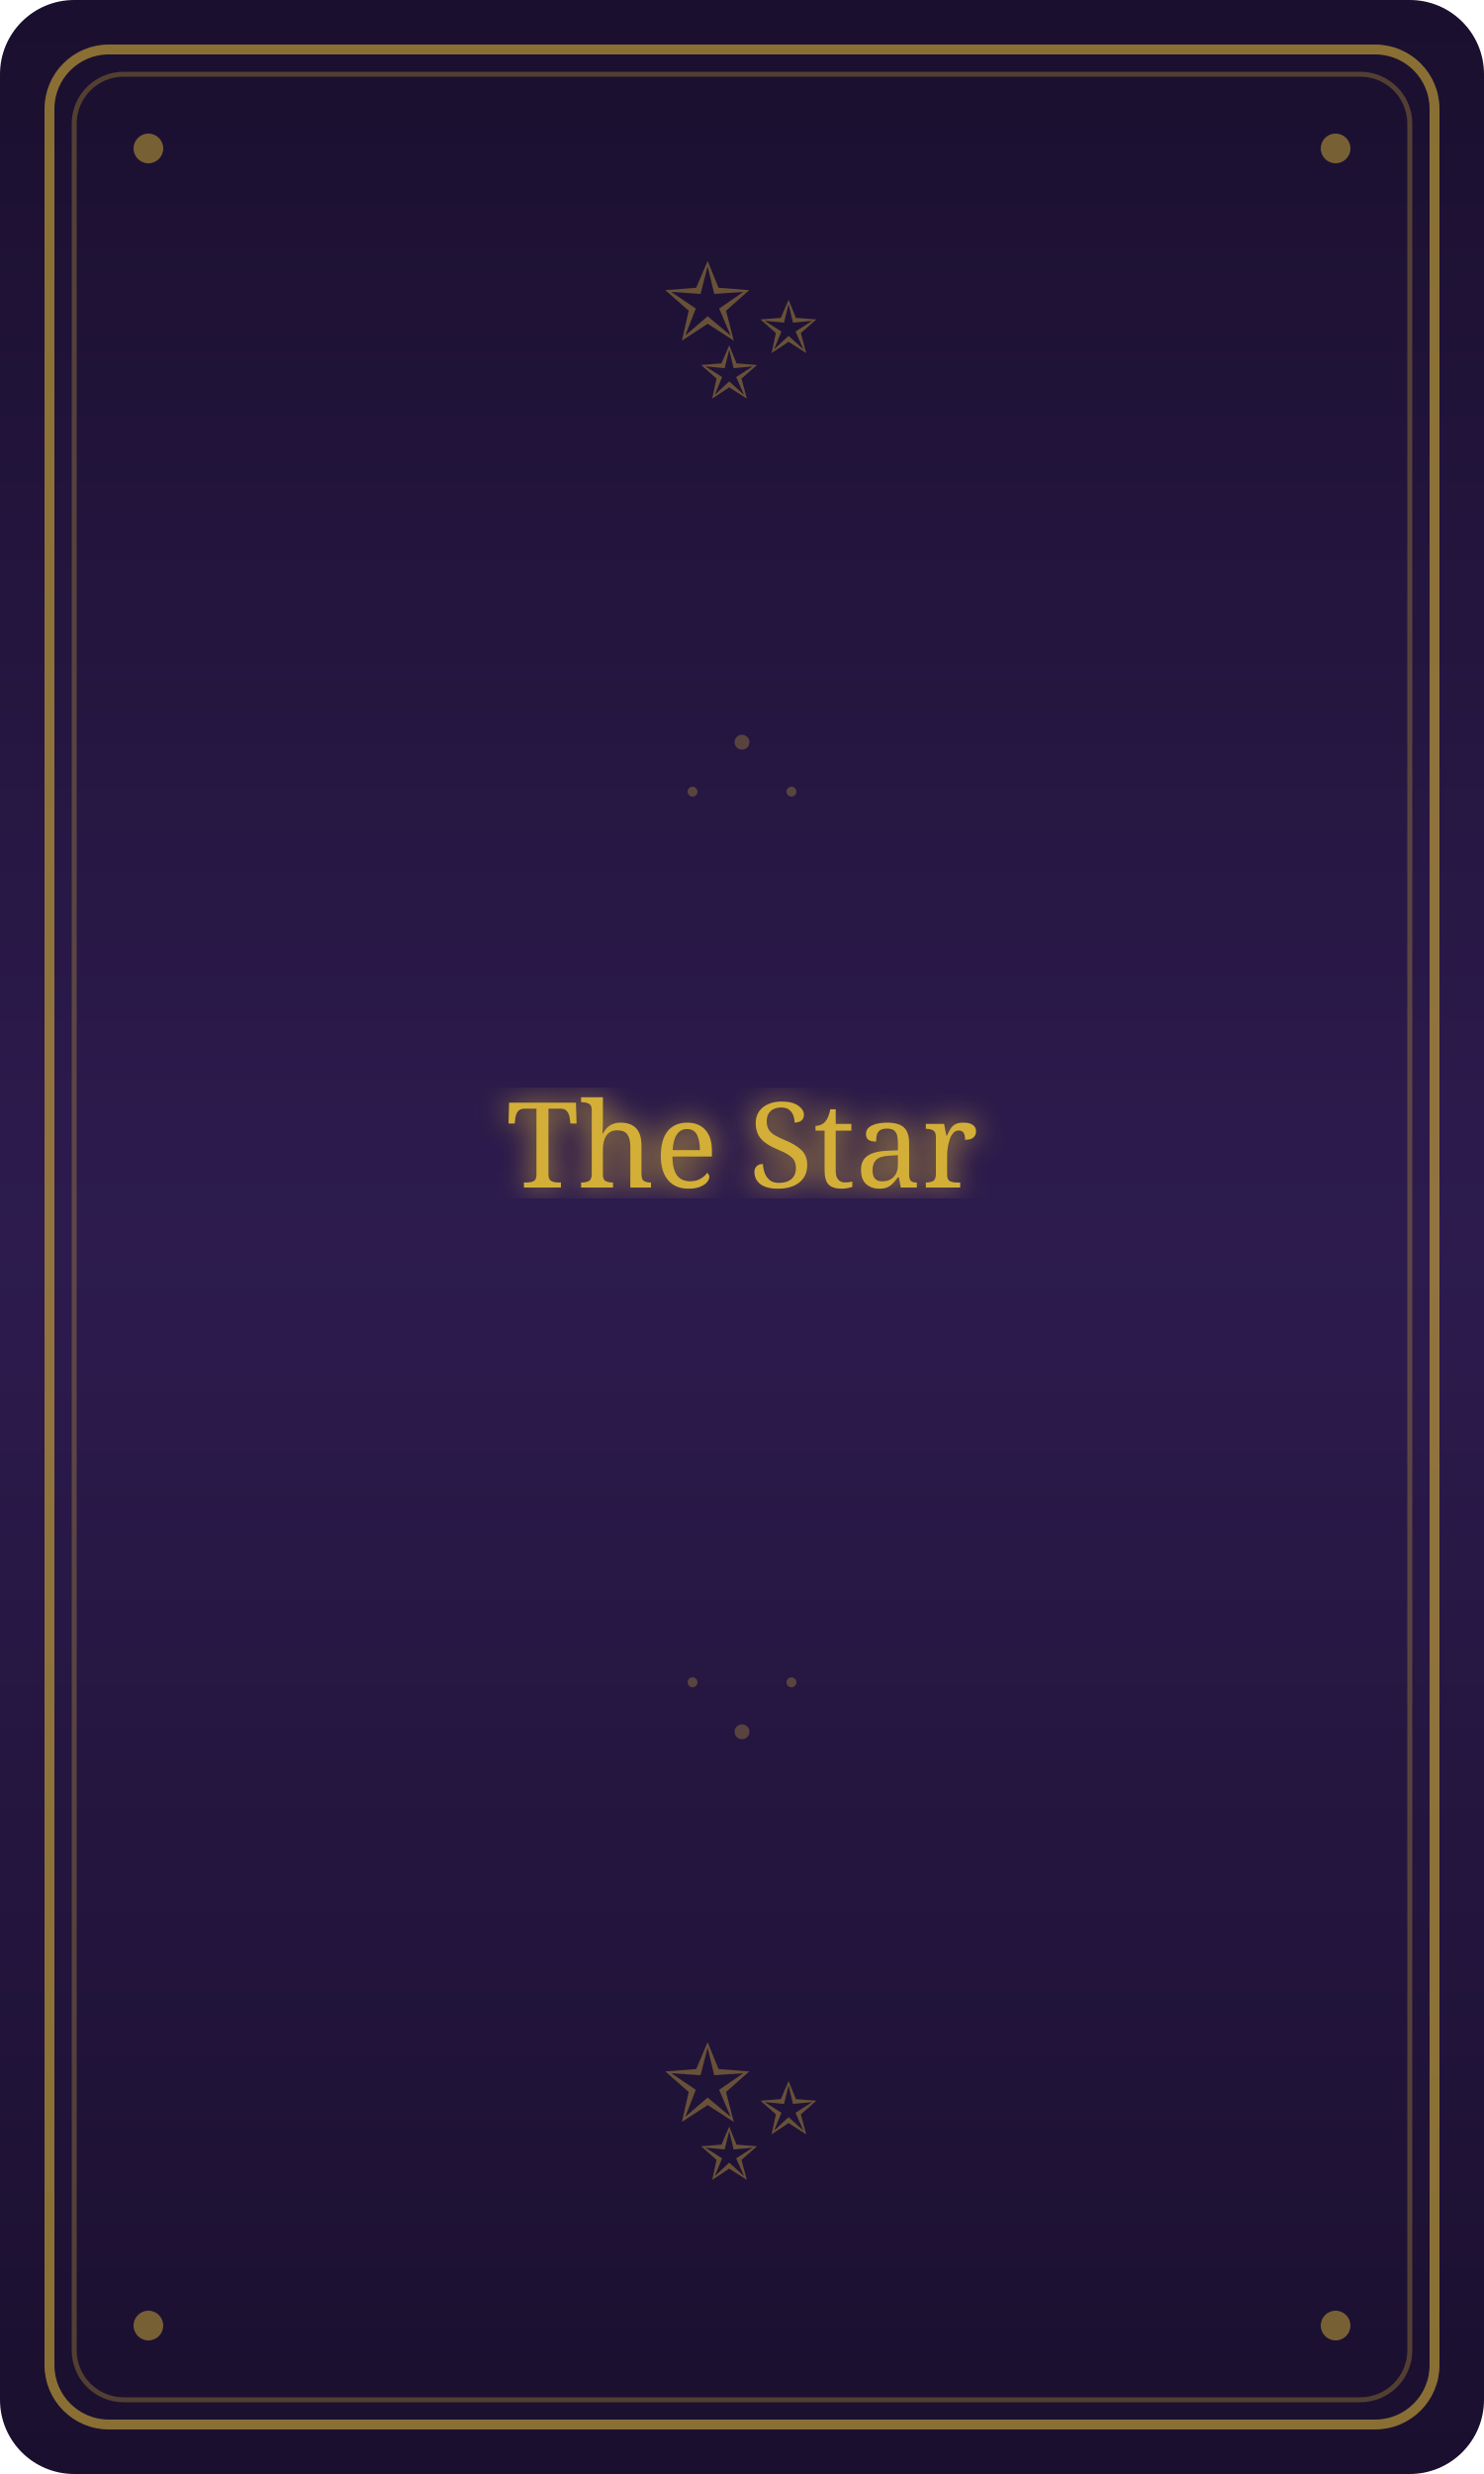
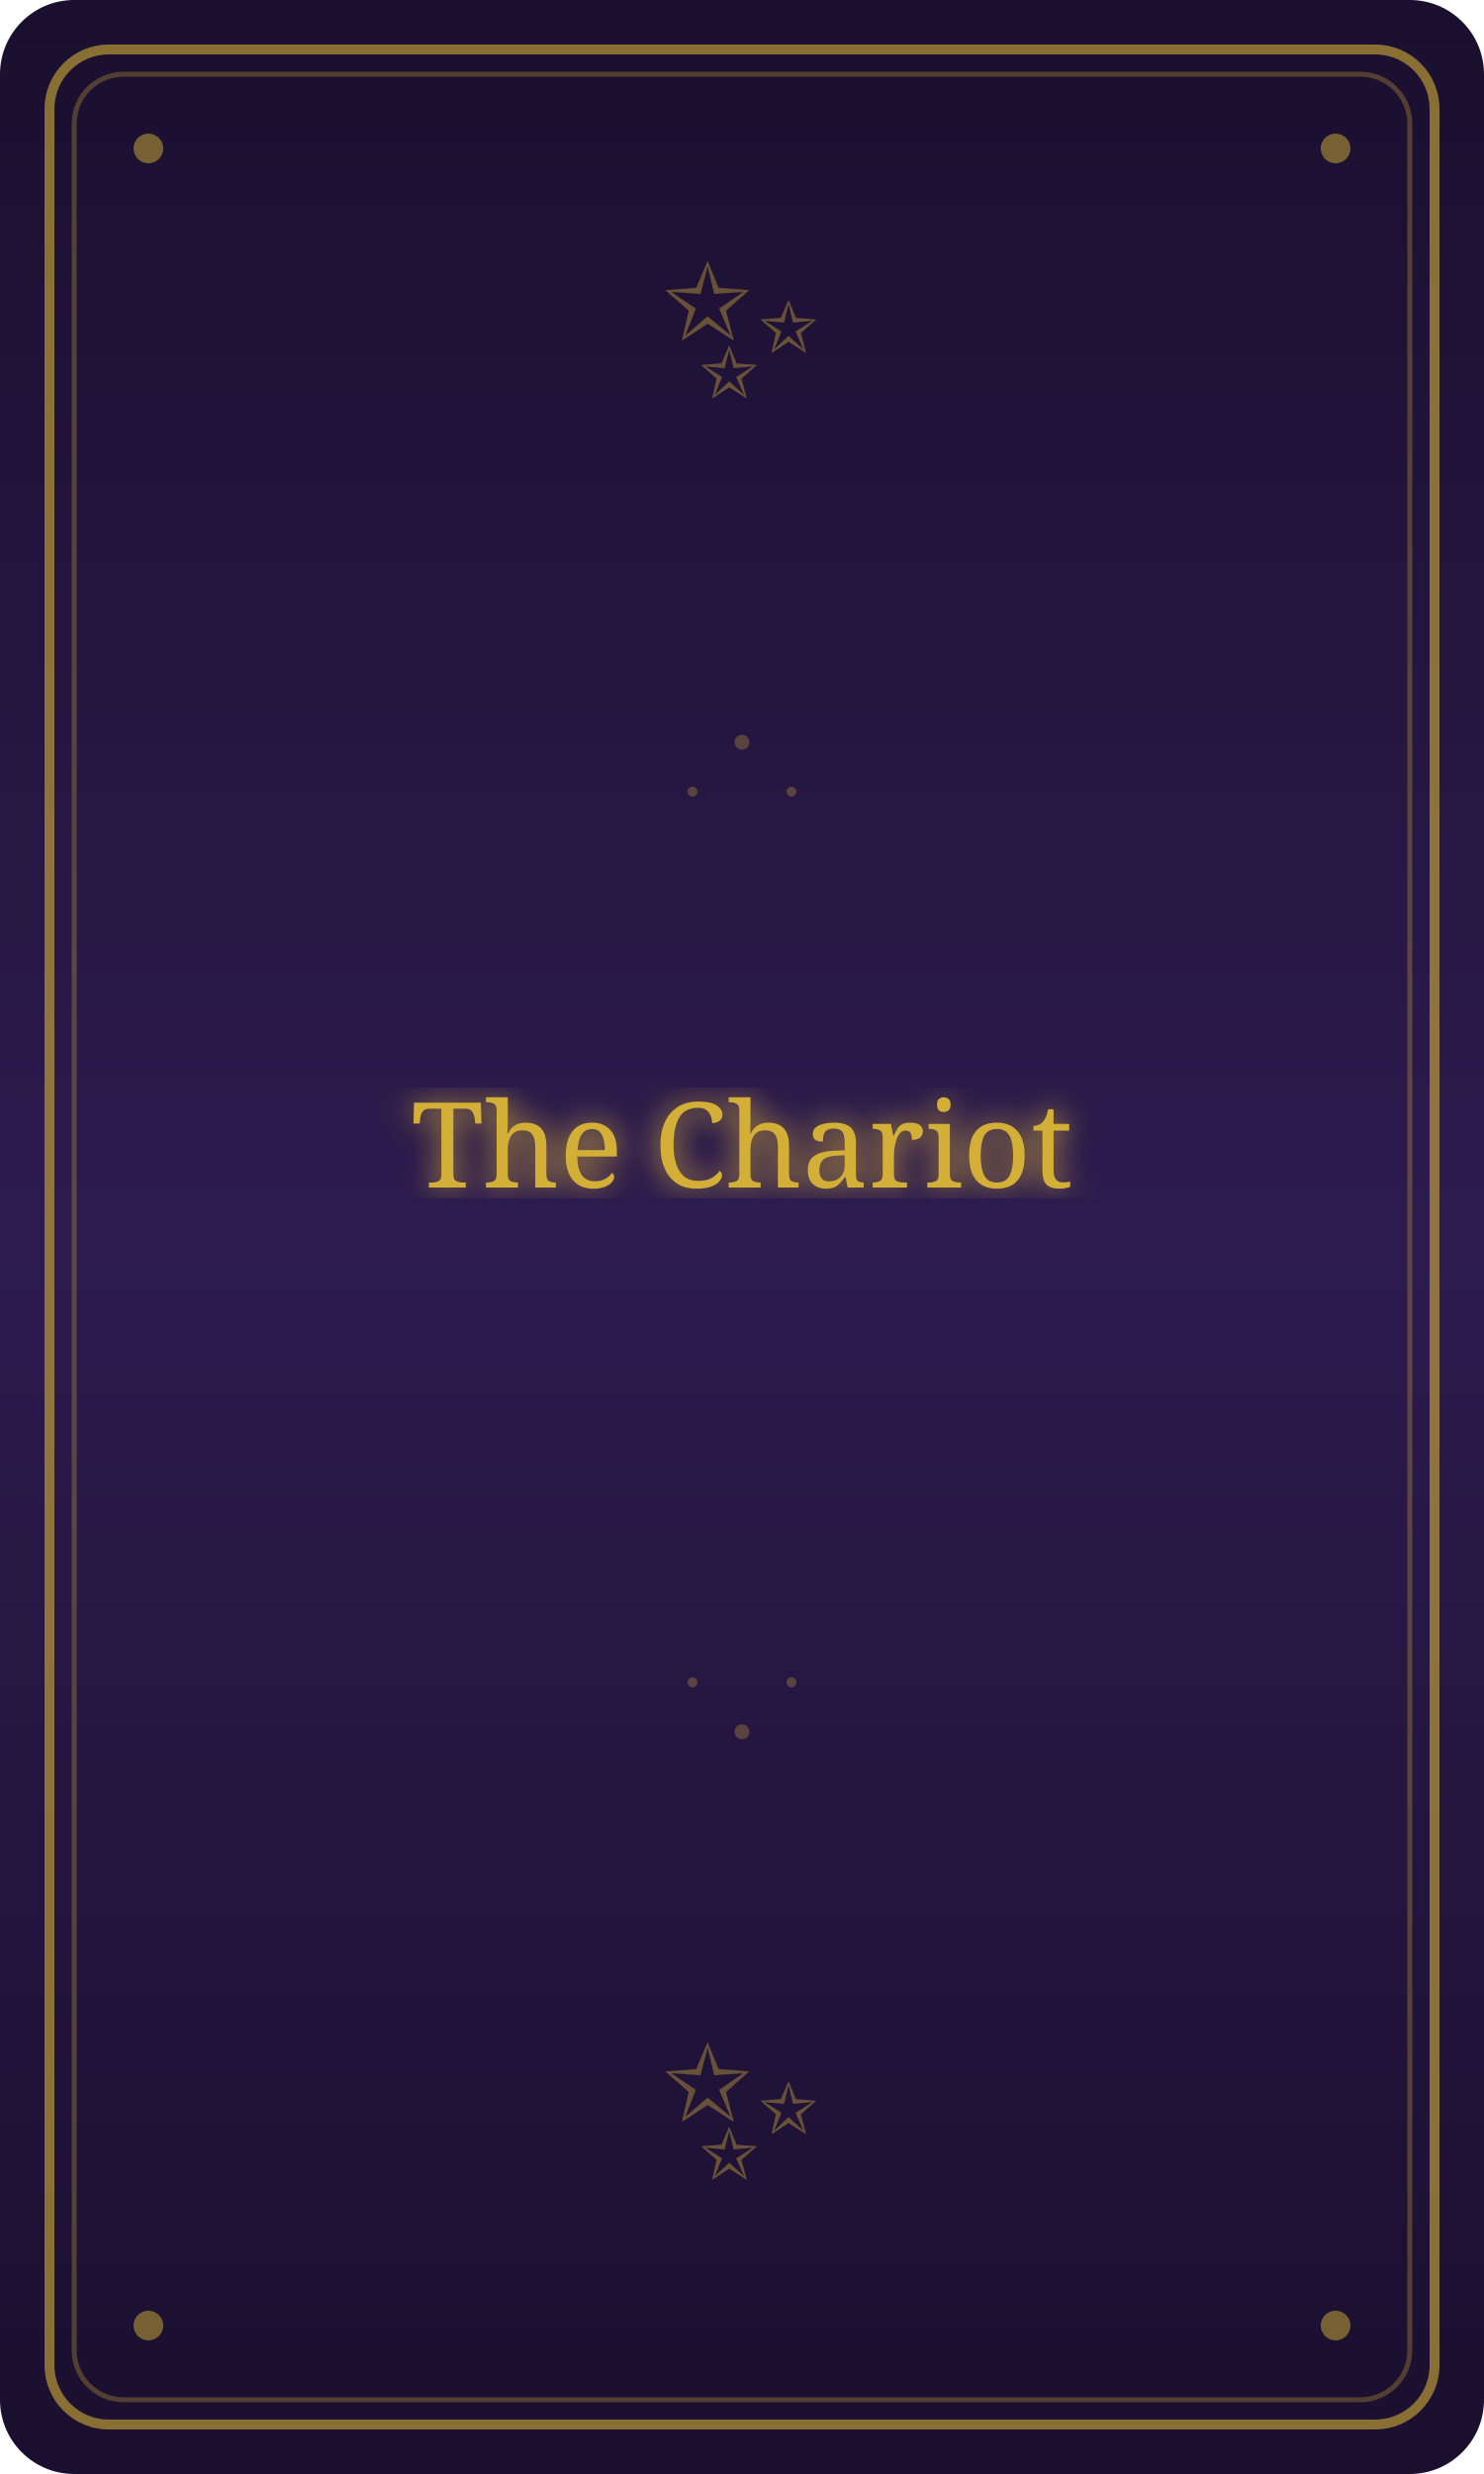
<svg xmlns="http://www.w3.org/2000/svg" width="300" height="500" viewBox="0 0 300 500">
  <defs>
    <linearGradient id="cardGradient" x1="0%" y1="0%" x2="0%" y2="100%">
      <stop offset="0%" style="stop-color:#1a0f2e;stop-opacity:1" />
      <stop offset="50%" style="stop-color:#2d1b4e;stop-opacity:1" />
      <stop offset="100%" style="stop-color:#1a0f2e;stop-opacity:1" />
    </linearGradient>
    <filter id="glow">
      <feGaussianBlur stdDeviation="3" result="coloredBlur" />
      <feMerge>
        <feMergeNode in="coloredBlur" />
        <feMergeNode in="SourceGraphic" />
      </feMerge>
    </filter>
  </defs>
  <rect width="300" height="500" fill="url(#cardGradient)" rx="15" />
  <rect x="10" y="10" width="280" height="480" fill="none" stroke="#d4af37" stroke-width="2" rx="12" opacity="0.6" />
  <rect x="15" y="15" width="270" height="470" fill="none" stroke="#d4af37" stroke-width="1" rx="10" opacity="0.3" />
  <circle cx="30" cy="30" r="3" fill="#d4af37" opacity="0.5" />
  <circle cx="270" cy="30" r="3" fill="#d4af37" opacity="0.5" />
  <circle cx="30" cy="470" r="3" fill="#d4af37" opacity="0.5" />
  <circle cx="270" cy="470" r="3" fill="#d4af37" opacity="0.5" />
  <text x="150" y="80" font-family="Arial, sans-serif" font-size="40" fill="#d4af37" text-anchor="middle" opacity="0.4">✨</text>
-   <text x="150" y="240" font-family="'Cinzel', serif" font-size="24" fill="#d4af37" text-anchor="middle" font-weight="500" filter="url(#glow)">The Star</text>
+   <text x="150" y="240" font-family="'Cinzel', serif" font-size="24" fill="#d4af37" text-anchor="middle" font-weight="500" filter="url(#glow)">The Chariot</text>
  <text x="150" y="440" font-family="Arial, sans-serif" font-size="40" fill="#d4af37" text-anchor="middle" opacity="0.4">✨</text>
  <circle cx="150" cy="150" r="1.5" fill="#d4af37" opacity="0.3" />
  <circle cx="140" cy="160" r="1" fill="#d4af37" opacity="0.3" />
  <circle cx="160" cy="160" r="1" fill="#d4af37" opacity="0.3" />
  <circle cx="150" cy="350" r="1.5" fill="#d4af37" opacity="0.3" />
  <circle cx="140" cy="340" r="1" fill="#d4af37" opacity="0.3" />
  <circle cx="160" cy="340" r="1" fill="#d4af37" opacity="0.3" />
</svg>
